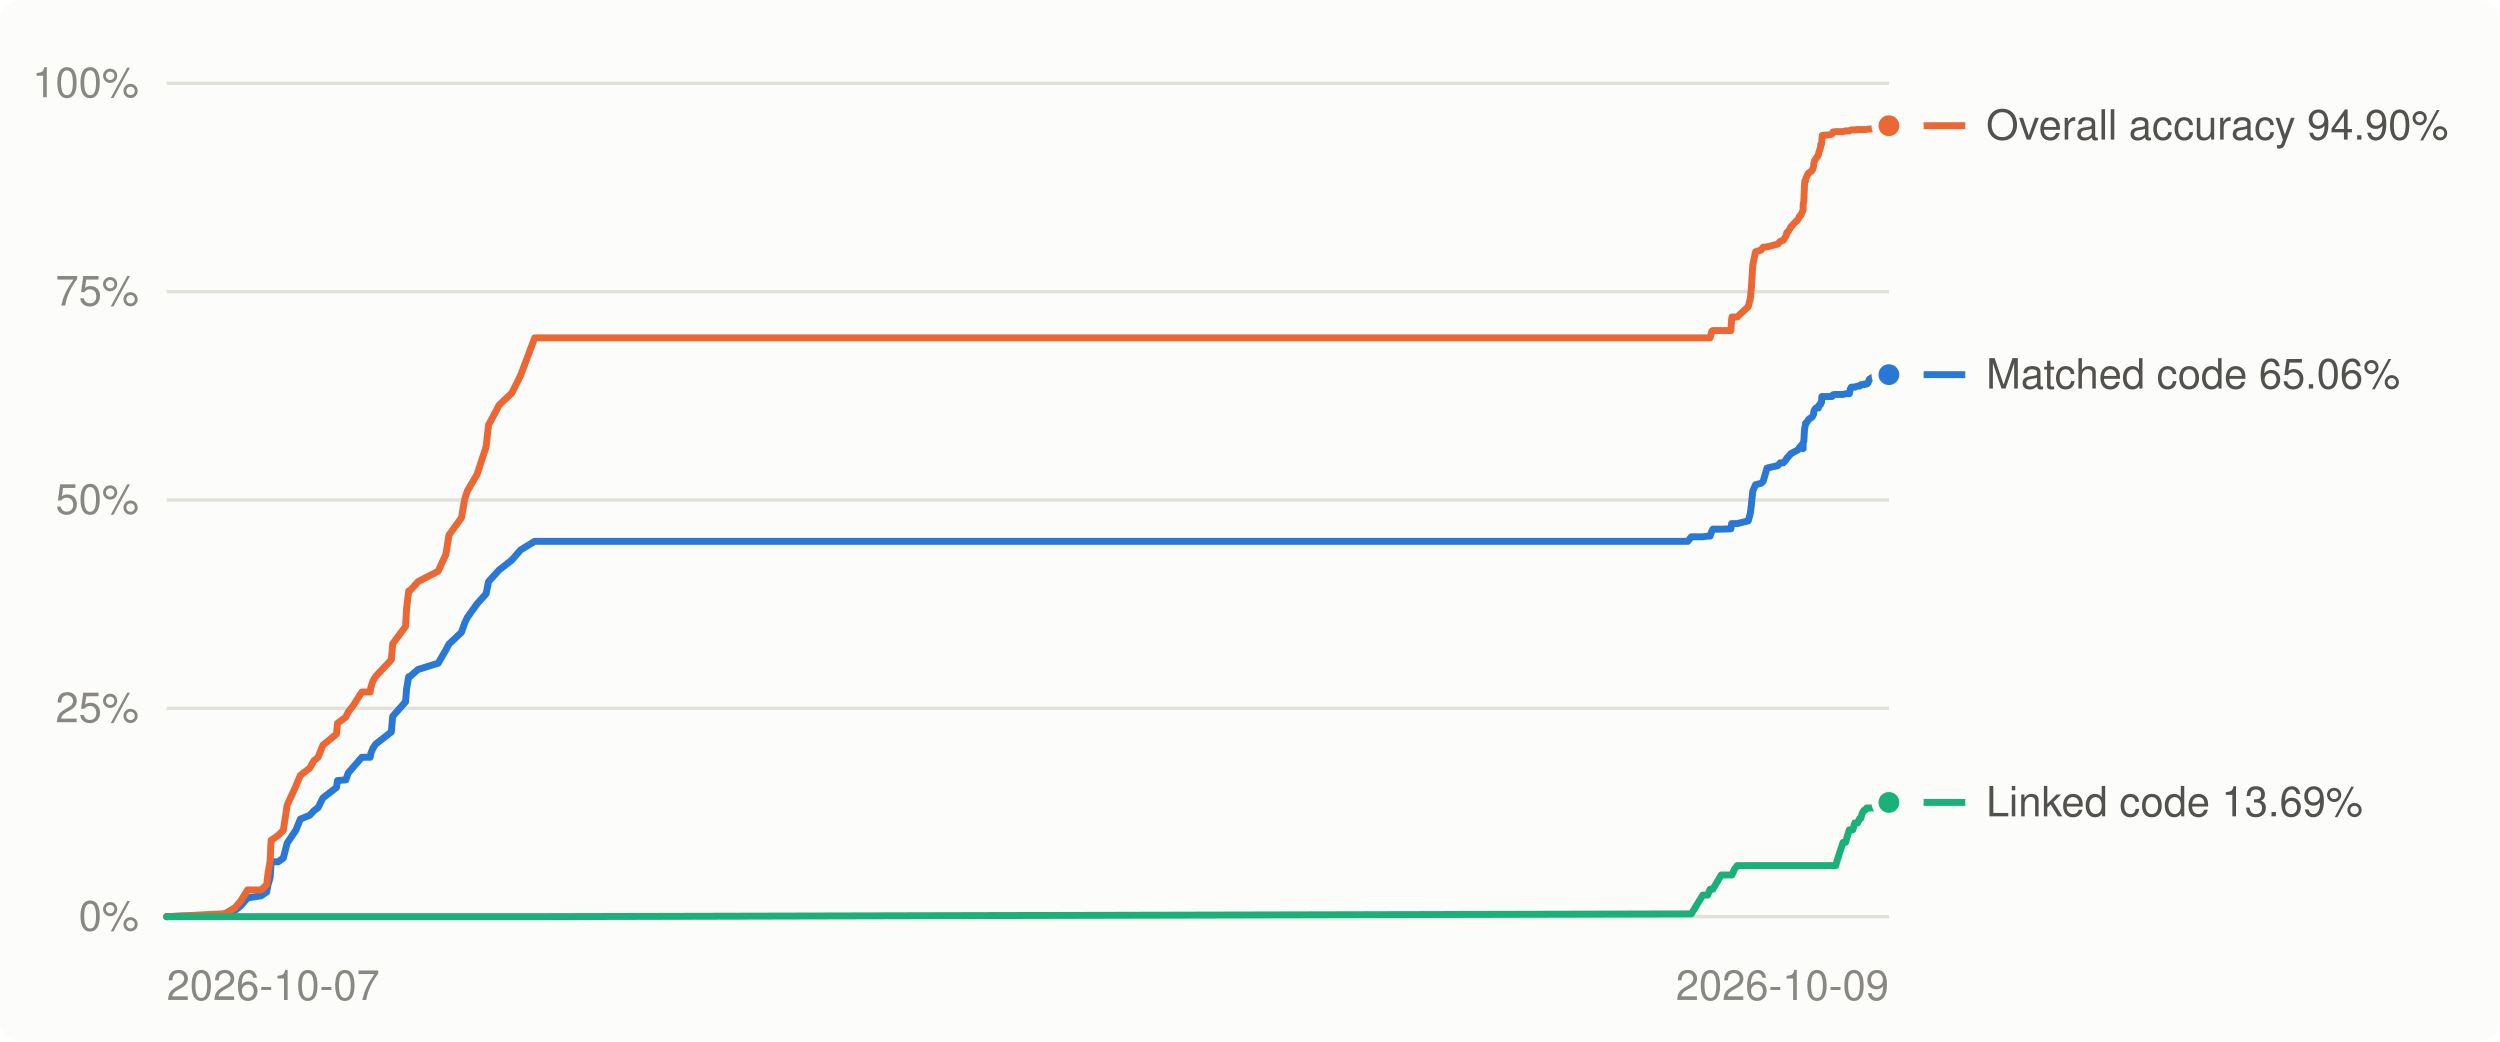
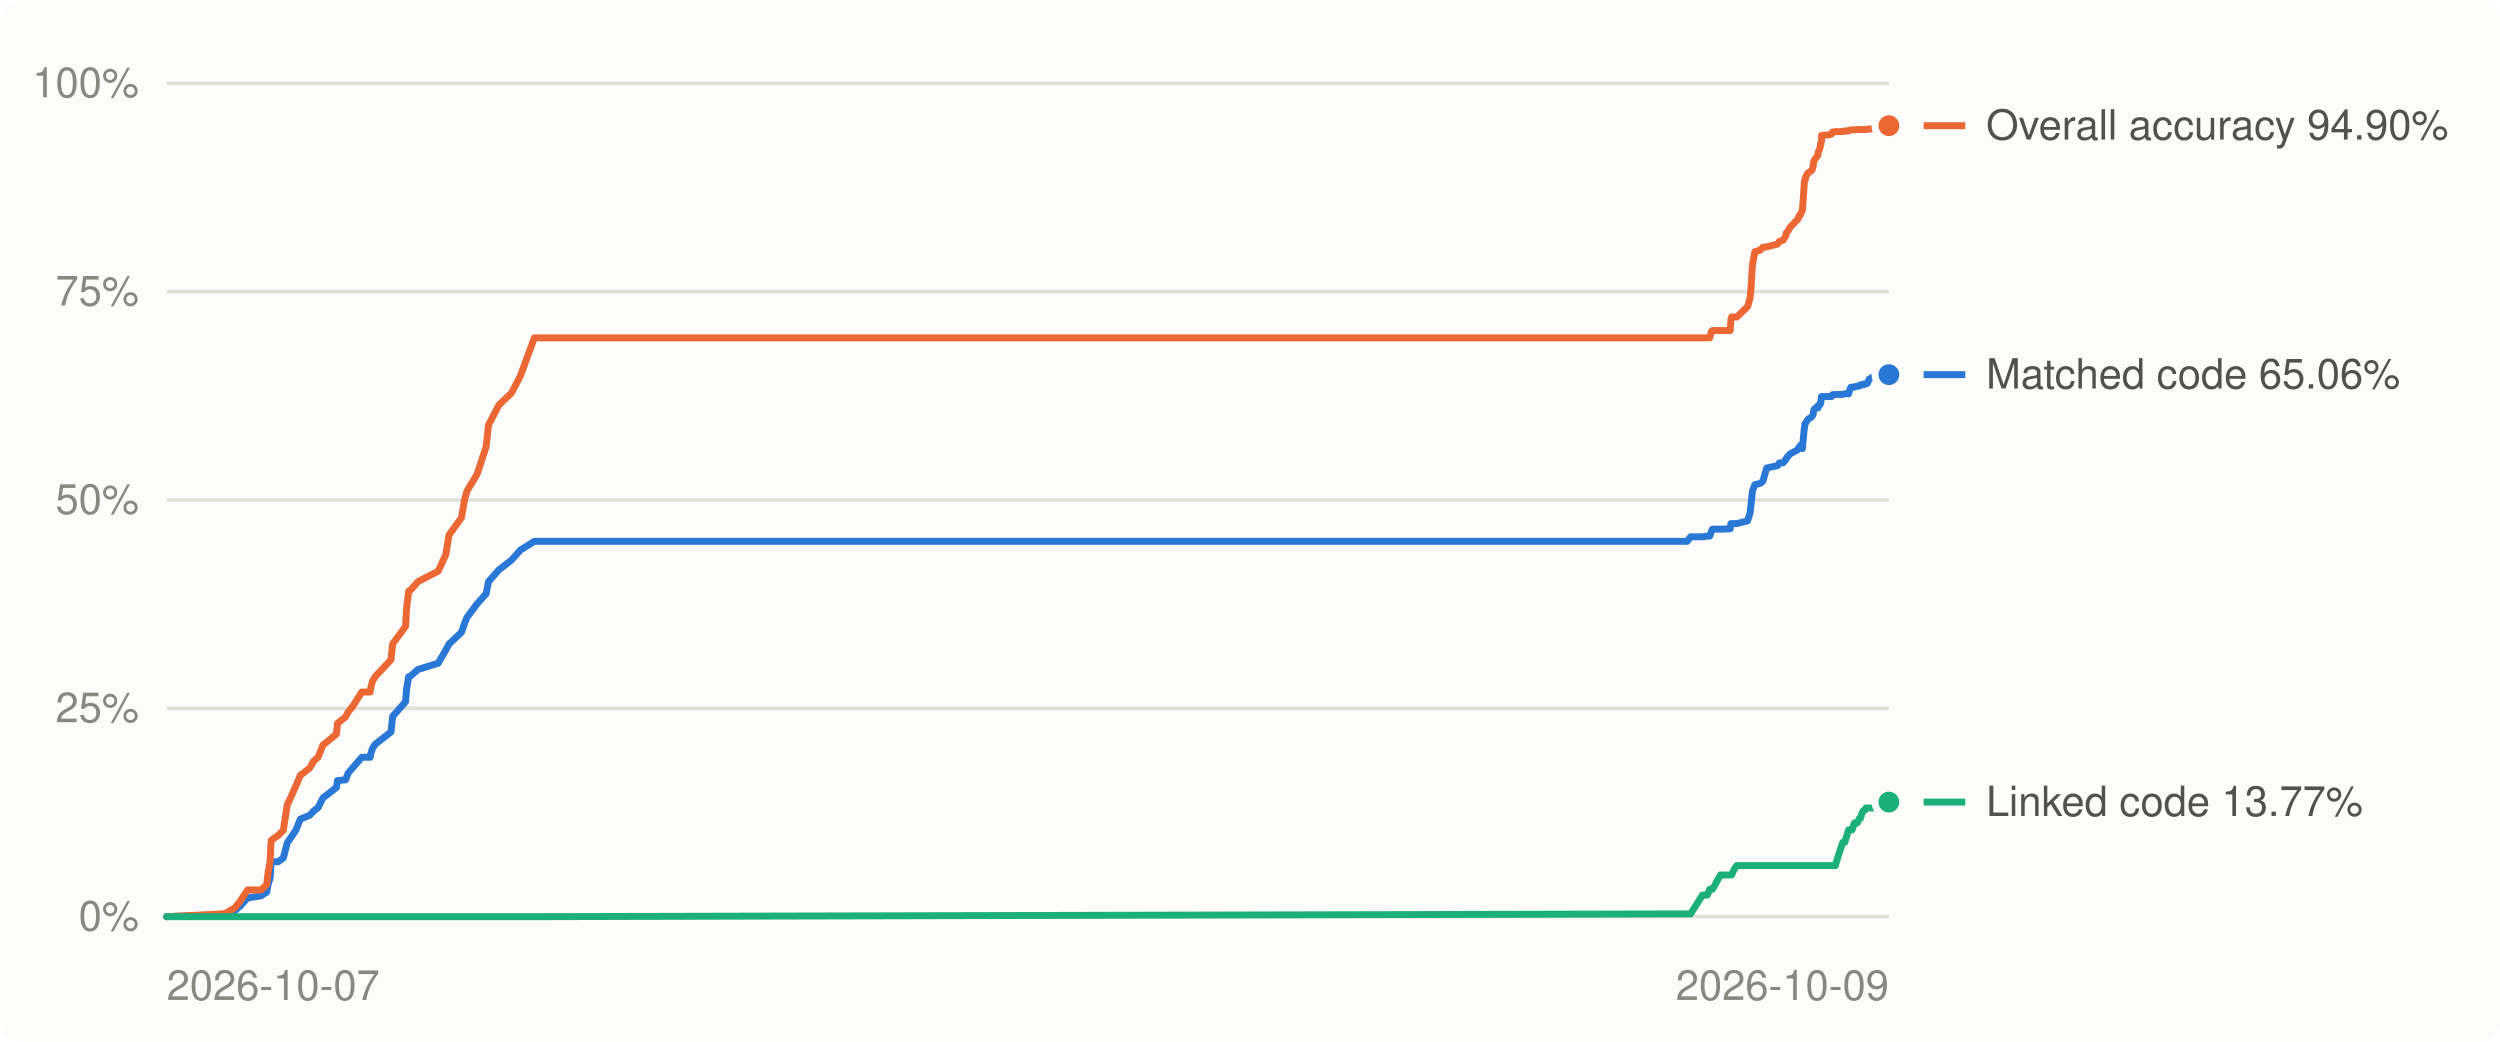
<svg xmlns="http://www.w3.org/2000/svg" viewBox="0 0 720 300" width="720" height="300" role="img" aria-label="Decompilation progress over time">
  <style>
.bg{fill:#fcfcfb}.grid{stroke:#e1e0d9}.muted{fill:#898781}.lbl{fill:#52514e}.ln0{stroke:#2a78d6}.dot0{fill:#2a78d6;stroke:#fcfcfb}.ln1{stroke:#eb6834}.dot1{fill:#eb6834;stroke:#fcfcfb}.ln2{stroke:#1baf7a}.dot2{fill:#1baf7a;stroke:#fcfcfb}
@media (prefers-color-scheme: dark){.bg{fill:#1a1a19}.grid{stroke:#2c2c2a}.muted{fill:#898781}.lbl{fill:#c3c2b7}.ln0{stroke:#3987e5}.dot0{fill:#3987e5;stroke:#1a1a19}.ln1{stroke:#d95926}.dot1{fill:#d95926;stroke:#1a1a19}.ln2{stroke:#199e70}.dot2{fill:#199e70;stroke:#1a1a19}}
text{font:12px -apple-system,BlinkMacSystemFont,'Segoe UI',Helvetica,Arial,sans-serif}
</style>
  <rect class="bg" width="720" height="300" rx="6" />
  <line x1="48" x2="544" y1="264.0" y2="264.0" class="grid" stroke-width="1" />
  <text x="40" y="268.0" class="muted" text-anchor="end">0%</text>
  <line x1="48" x2="544" y1="204.0" y2="204.0" class="grid" stroke-width="1" />
  <text x="40" y="208.0" class="muted" text-anchor="end">25%</text>
  <line x1="48" x2="544" y1="144.0" y2="144.0" class="grid" stroke-width="1" />
  <text x="40" y="148.0" class="muted" text-anchor="end">50%</text>
  <line x1="48" x2="544" y1="84.0" y2="84.0" class="grid" stroke-width="1" />
  <text x="40" y="88.0" class="muted" text-anchor="end">75%</text>
  <line x1="48" x2="544" y1="24.0" y2="24.0" class="grid" stroke-width="1" />
  <text x="40" y="28.0" class="muted" text-anchor="end">100%</text>
  <text class="muted" x="48.0" y="288" text-anchor="start">2026-10-07</text>
  <text class="muted" x="544.0" y="288" text-anchor="end">2026-10-09</text>
-   <polyline points="48.0,264.0 64.0,263.4 64.8,263.3 67.7,262.2 69.3,260.9 71.3,258.6 75.2,258.0 76.8,256.9 77.2,254.8 77.8,252.8 78.0,249.7 78.1,248.2 80.1,248.2 81.6,247.1 82.7,242.8 85.2,239.1 86.5,235.9 89.2,234.8 90.4,233.5 91.6,232.6 93.0,229.8 96.9,226.8 97.2,224.8 99.6,224.6 100.3,222.6 101.6,221.1 104.2,218.1 106.6,218.1 106.8,217.0 107.4,215.5 108.2,214.3 112.7,210.8 113.1,206.3 116.8,202.1 117.1,198.4 117.7,194.9 118.0,194.9 120.4,192.8 126.2,191.0 128.4,187.2 129.3,185.5 132.9,182.1 133.8,179.5 134.6,177.8 137.4,173.9 140.0,171.0 140.7,167.5 143.8,164.1 147.4,161.3 149.9,158.4 154.0,155.9 486.1,155.9 487.1,154.6 490.4,154.6 491.8,154.4 492.5,154.4 493.0,153.0 493.3,152.4 495.7,152.4 498.5,152.3 498.7,150.8 498.8,150.8 499.5,150.8 500.3,150.8 503.5,150.0 504.1,147.8 504.4,145.3 504.8,141.4 505.6,139.6 507.2,139.2 507.8,138.6 508.9,134.8 512.0,134.1 512.7,133.3 513.6,133.3 514.4,132.4 514.6,131.9 515.1,131.5 515.1,131.4 515.5,131.0 515.7,130.7 517.9,129.5 518.3,128.8 518.6,128.7 518.8,128.2 519.3,129.2 519.3,127.6 519.5,127.0 519.7,123.7 519.8,123.1 520.0,122.2 520.0,121.9 520.2,121.9 520.8,120.9 521.1,120.6 521.8,120.2 522.0,119.9 522.3,119.3 522.4,118.4 522.6,118.0 523.0,117.5 523.7,117.5 523.8,116.8 524.3,116.5 524.4,115.9 524.6,115.9 524.7,114.2 524.8,114.2 525.9,114.2 527.1,114.2 527.6,114.2 527.9,113.7 527.9,113.7 528.4,113.6 528.7,113.6 529.0,113.6 530.8,113.6 531.5,113.4 532.6,113.4 532.9,112.0 533.2,111.5 533.6,111.5 534.2,111.5 534.3,111.4 535.0,111.2 535.6,111.2 535.9,110.8 536.3,110.8 536.8,110.8 536.9,110.6 537.3,110.6 537.5,110.6 537.6,110.6 537.9,110.4 538.4,109.2 540.1,108.2 543.5,108.2 543.7,107.9 543.9,107.9 544.0,107.9" fill="none" class="ln0" stroke-width="2" stroke-linejoin="round" stroke-linecap="round" />
-   <polyline points="48.0,264.0 64.0,263.2 64.8,263.1 67.7,261.4 69.3,259.5 71.3,256.3 75.2,256.3 76.8,254.8 77.2,251.4 77.8,247.9 78.0,243.5 78.1,242.0 80.1,240.6 81.6,239.1 82.7,231.9 85.2,226.4 86.5,223.3 89.2,221.2 90.4,219.1 91.6,218.1 93.0,214.6 96.9,211.4 97.2,208.3 99.6,206.5 100.3,205.0 101.6,203.4 104.2,199.3 106.6,199.3 106.8,198.0 107.4,196.1 108.2,194.8 112.7,190.0 113.1,185.4 116.8,180.4 117.1,175.2 117.7,170.2 118.0,170.2 120.4,167.5 126.2,164.5 128.4,159.7 129.3,154.1 132.9,149.1 133.8,143.9 134.6,141.4 137.4,136.6 140.0,128.7 140.7,122.4 143.8,116.6 147.4,113.2 149.9,108.2 154.0,97.3 486.1,97.3 487.1,97.3 490.4,97.3 491.8,97.3 492.5,97.3 493.0,95.4 493.3,95.2 495.7,95.2 498.5,95.2 498.7,92.1 498.8,91.3 499.5,91.3 500.3,91.3 503.5,88.3 504.1,85.9 504.4,82.9 504.8,76.3 505.6,72.5 507.2,72.0 507.8,71.2 508.9,71.1 512.0,70.3 512.7,69.5 513.6,69.2 514.4,67.9 514.6,67.0 515.1,66.6 515.1,66.5 515.5,65.9 515.7,65.4 517.9,63.1 518.3,62.2 518.6,62.1 518.8,61.6 519.3,60.5 519.3,58.9 519.5,57.9 519.7,53.2 519.8,52.1 520.0,52.1 520.0,51.8 520.2,51.1 520.8,49.9 521.1,49.7 521.8,49.2 522.0,48.9 522.3,47.9 522.4,47.0 522.6,46.3 523.0,45.6 523.7,44.6 523.8,44.0 524.3,42.5 524.4,41.5 524.6,41.5 524.7,40.4 524.8,39.0 525.9,38.9 527.1,38.8 527.6,38.6 527.9,38.1 527.9,38.0 528.4,38.0 528.7,37.9 529.0,37.9 530.8,37.9 531.5,37.7 532.6,37.7 532.9,37.5 533.2,37.4 533.6,37.4 534.2,37.4 534.3,37.4 535.0,37.3 535.6,37.3 535.9,37.3 536.3,37.3 536.8,37.3 536.9,37.3 537.3,37.3 537.5,37.3 537.6,37.3 537.9,37.2 538.4,37.2 540.1,36.9 543.5,36.9 543.7,36.9 543.9,36.9 544.0,36.2" fill="none" class="ln1" stroke-width="2" stroke-linejoin="round" stroke-linecap="round" />
-   <polyline points="48.0,264.0 64.0,264.0 64.8,264.0 67.7,264.0 69.3,264.0 71.3,264.0 75.2,264.0 76.8,264.0 77.2,264.0 77.8,264.0 78.0,264.0 78.1,264.0 80.1,264.0 81.6,264.0 82.7,264.0 85.2,264.0 86.5,264.0 89.2,264.0 90.4,264.0 91.6,264.0 93.0,264.0 96.9,264.0 97.2,264.0 99.6,264.0 100.3,264.0 101.6,264.0 104.2,264.0 106.6,264.0 106.8,264.0 107.4,264.0 108.2,264.0 112.7,264.0 113.1,264.0 116.8,264.0 117.1,264.0 117.7,264.0 118.0,264.0 120.4,264.0 126.2,264.0 128.4,264.0 129.3,264.0 132.9,264.0 133.8,264.0 134.6,264.0 137.4,264.0 140.0,264.0 140.7,264.0 143.8,264.0 147.4,264.0 149.9,264.0 154.0,264.0 486.1,263.2 487.1,263.2 490.4,257.8 491.8,257.8 492.5,256.1 493.0,256.1 493.3,256.1 495.7,252.0 498.5,252.0 498.7,252.0 498.8,252.0 499.5,250.4 500.3,249.3 503.5,249.3 504.1,249.3 504.4,249.3 504.8,249.3 505.6,249.3 507.2,249.3 507.8,249.3 508.9,249.3 512.0,249.3 512.7,249.3 513.6,249.3 514.4,249.3 514.6,249.3 515.1,249.3 515.1,249.3 515.5,249.3 515.7,249.3 517.9,249.3 518.3,249.3 518.6,249.3 518.8,249.3 519.3,249.3 519.3,249.3 519.5,249.3 519.7,249.3 519.8,249.3 520.0,249.3 520.0,249.3 520.2,249.3 520.8,249.3 521.1,249.3 521.8,249.3 522.0,249.3 522.3,249.3 522.4,249.3 522.6,249.3 523.0,249.3 523.7,249.3 523.8,249.3 524.3,249.3 524.4,249.3 524.6,249.3 524.7,249.3 524.8,249.3 525.9,249.3 527.1,249.3 527.6,249.3 527.9,249.3 527.9,249.3 528.4,249.3 528.7,249.3 529.0,248.1 530.8,242.6 531.5,242.6 532.6,239.0 532.9,239.0 533.2,239.0 533.6,239.0 534.2,237.0 534.3,237.0 535.0,237.0 535.6,235.7 535.9,235.7 536.3,234.3 536.8,233.4 536.9,233.4 537.3,233.2 537.5,232.9 537.6,232.7 537.9,232.7 538.4,232.7 540.1,232.7 543.5,232.1 543.7,232.1 543.9,231.1 544.0,231.1" fill="none" class="ln2" stroke-width="2" stroke-linejoin="round" stroke-linecap="round" />
+   <polyline points="48.0,264.0 64.0,263.4 64.8,263.3 67.7,262.2 69.2,260.9 71.3,258.6 75.2,258.0 76.8,256.9 77.2,254.8 77.8,252.8 78.0,249.7 78.1,248.2 80.1,248.2 81.6,247.1 82.7,242.8 85.2,239.1 86.5,235.9 89.2,234.8 90.4,233.5 91.6,232.6 93.0,229.8 96.9,226.8 97.2,224.8 99.5,224.6 100.3,222.6 101.6,221.1 104.2,218.1 106.6,218.1 106.8,217.0 107.3,215.5 108.1,214.3 112.6,210.8 113.1,206.3 116.8,202.1 117.1,198.4 117.7,194.9 118.0,194.9 120.4,192.8 126.2,191.0 128.4,187.2 129.3,185.5 132.9,182.1 133.8,179.5 134.5,177.8 137.4,173.9 140.0,171.0 140.7,167.5 143.7,164.1 147.3,161.3 149.9,158.4 153.9,155.9 485.9,155.9 486.9,154.6 490.3,154.6 491.7,154.4 492.4,154.4 492.9,153.0 493.2,152.4 495.5,152.4 498.3,152.3 498.5,150.8 498.7,150.8 499.4,150.8 500.2,150.8 503.3,150.0 504.0,147.8 504.3,145.3 504.7,141.4 505.4,139.6 507.0,139.2 507.7,138.6 508.8,134.8 511.9,134.1 512.5,133.3 513.5,133.3 514.3,132.4 514.5,131.9 514.9,131.5 515.0,131.4 515.3,131.0 515.6,130.7 517.8,129.5 518.1,128.8 518.4,128.7 518.6,128.2 519.1,129.2 519.2,127.6 519.3,127.0 519.6,123.7 519.7,123.1 519.8,122.2 519.9,121.9 520.0,121.9 520.6,120.9 520.9,120.6 521.6,120.2 521.9,119.9 522.2,119.3 522.3,118.4 522.4,118.0 522.9,117.5 523.6,117.5 523.6,116.8 524.2,116.5 524.3,115.9 524.4,115.9 524.6,114.2 524.6,114.2 525.8,114.2 526.9,114.2 527.5,114.2 527.7,113.7 527.8,113.7 528.3,113.6 528.6,113.6 528.9,113.6 530.7,113.6 531.3,113.4 532.4,113.4 532.8,112.0 533.1,111.5 533.4,111.5 534.1,111.5 534.1,111.4 534.9,111.2 535.5,111.2 535.8,110.8 536.2,110.8 536.7,110.8 536.7,110.6 537.2,110.6 537.3,110.6 537.4,110.6 537.8,110.4 538.3,109.2 540.0,108.2 543.4,108.2 543.6,107.9 543.7,107.9 543.9,107.9 544.0,107.9" fill="none" class="ln0" stroke-width="2" stroke-linejoin="round" stroke-linecap="round" />
+   <polyline points="48.0,264.0 64.0,263.2 64.8,263.1 67.7,261.4 69.2,259.5 71.3,256.3 75.2,256.3 76.8,254.8 77.2,251.4 77.8,247.9 78.0,243.5 78.1,242.0 80.1,240.6 81.6,239.1 82.7,231.9 85.2,226.4 86.5,223.3 89.2,221.2 90.4,219.1 91.6,218.1 93.0,214.6 96.9,211.4 97.2,208.3 99.5,206.5 100.3,205.0 101.6,203.4 104.2,199.3 106.6,199.3 106.8,198.0 107.3,196.1 108.1,194.8 112.6,190.0 113.1,185.4 116.8,180.4 117.1,175.2 117.7,170.2 118.0,170.2 120.4,167.5 126.2,164.5 128.4,159.7 129.3,154.1 132.9,149.1 133.8,143.9 134.5,141.4 137.4,136.6 140.0,128.7 140.7,122.4 143.7,116.6 147.3,113.2 149.9,108.2 153.9,97.3 485.9,97.3 486.9,97.3 490.3,97.3 491.7,97.3 492.4,97.3 492.9,95.4 493.2,95.2 495.5,95.2 498.3,95.2 498.5,92.1 498.7,91.3 499.4,91.3 500.2,91.3 503.3,88.3 504.0,85.9 504.3,82.9 504.7,76.3 505.4,72.5 507.0,72.0 507.7,71.2 508.8,71.1 511.9,70.3 512.5,69.5 513.5,69.2 514.3,67.9 514.5,67.0 514.9,66.6 515.0,66.5 515.3,65.9 515.6,65.4 517.8,63.1 518.1,62.2 518.4,62.1 518.6,61.6 519.1,60.5 519.2,58.9 519.3,57.9 519.6,53.2 519.7,52.1 519.8,52.1 519.9,51.8 520.0,51.1 520.6,49.9 520.9,49.7 521.6,49.2 521.9,48.9 522.2,47.9 522.3,47.0 522.4,46.3 522.9,45.6 523.6,44.6 523.6,44.0 524.2,42.5 524.3,41.5 524.4,41.5 524.6,40.4 524.6,39.0 525.8,38.9 526.9,38.8 527.5,38.6 527.7,38.1 527.8,38.0 528.3,38.0 528.6,37.9 528.9,37.9 530.7,37.9 531.3,37.7 532.4,37.7 532.8,37.5 533.1,37.4 533.4,37.4 534.1,37.4 534.1,37.4 534.9,37.3 535.5,37.3 535.8,37.3 536.2,37.3 536.7,37.3 536.7,37.3 537.2,37.3 537.3,37.3 537.4,37.3 537.8,37.2 538.3,37.2 540.0,36.9 543.4,36.9 543.6,36.9 543.7,36.9 543.9,36.2 544.0,36.2" fill="none" class="ln1" stroke-width="2" stroke-linejoin="round" stroke-linecap="round" />
+   <polyline points="48.0,264.0 64.0,264.0 64.8,264.0 67.7,264.0 69.2,264.0 71.3,264.0 75.2,264.0 76.8,264.0 77.2,264.0 77.8,264.0 78.0,264.0 78.1,264.0 80.1,264.0 81.6,264.0 82.7,264.0 85.2,264.0 86.5,264.0 89.2,264.0 90.4,264.0 91.6,264.0 93.0,264.0 96.9,264.0 97.2,264.0 99.5,264.0 100.3,264.0 101.6,264.0 104.2,264.0 106.6,264.0 106.8,264.0 107.3,264.0 108.1,264.0 112.6,264.0 113.1,264.0 116.8,264.0 117.1,264.0 117.7,264.0 118.0,264.0 120.4,264.0 126.2,264.0 128.4,264.0 129.3,264.0 132.9,264.0 133.8,264.0 134.5,264.0 137.4,264.0 140.0,264.0 140.7,264.0 143.7,264.0 147.3,264.0 149.9,264.0 153.9,264.0 485.9,263.2 486.9,263.2 490.3,257.8 491.7,257.8 492.4,256.1 492.9,256.1 493.2,256.1 495.5,252.0 498.3,252.0 498.5,252.0 498.7,252.0 499.4,250.4 500.2,249.3 503.3,249.3 504.0,249.3 504.3,249.3 504.7,249.3 505.4,249.3 507.0,249.3 507.7,249.3 508.8,249.3 511.9,249.3 512.5,249.3 513.5,249.3 514.3,249.3 514.5,249.3 514.9,249.3 515.0,249.3 515.3,249.3 515.6,249.3 517.8,249.3 518.1,249.3 518.4,249.3 518.6,249.3 519.1,249.3 519.2,249.3 519.3,249.3 519.6,249.3 519.7,249.3 519.8,249.3 519.9,249.3 520.0,249.3 520.6,249.3 520.9,249.3 521.6,249.3 521.9,249.3 522.2,249.3 522.3,249.3 522.4,249.3 522.9,249.3 523.6,249.3 523.6,249.3 524.2,249.3 524.3,249.3 524.4,249.3 524.6,249.3 524.6,249.3 525.8,249.3 526.9,249.3 527.5,249.3 527.7,249.3 527.8,249.3 528.3,249.3 528.6,249.3 528.9,248.1 530.7,242.6 531.3,242.6 532.4,239.0 532.8,239.0 533.1,239.0 533.4,239.0 534.1,237.0 534.1,237.0 534.9,237.0 535.5,235.7 535.8,235.7 536.2,234.3 536.7,233.4 536.7,233.4 537.2,233.2 537.3,232.9 537.4,232.7 537.8,232.7 538.3,232.7 540.0,232.7 543.4,232.1 543.6,232.1 543.7,231.1 543.9,231.1 544.0,231.0" fill="none" class="ln2" stroke-width="2" stroke-linejoin="round" stroke-linecap="round" />
  <circle cx="544.0" cy="107.9" r="4" class="dot0" stroke-width="2" />
  <circle cx="544.0" cy="36.2" r="4" class="dot1" stroke-width="2" />
-   <circle cx="544.0" cy="231.1" r="4" class="dot2" stroke-width="2" />
-   <line x1="554" x2="566" y1="231.1" y2="231.1" class="ln2" stroke-width="2" />
-   <text class="lbl" x="572" y="235.1">Linked code 13.69%</text>
+   <circle cx="544.0" cy="231.0" r="4" class="dot2" stroke-width="2" />
+   <line x1="554" x2="566" y1="231.0" y2="231.0" class="ln2" stroke-width="2" />
+   <text class="lbl" x="572" y="235.0">Linked code 13.77%</text>
  <line x1="554" x2="566" y1="107.9" y2="107.9" class="ln0" stroke-width="2" />
  <text class="lbl" x="572" y="111.9">Matched code 65.06%</text>
  <line x1="554" x2="566" y1="36.2" y2="36.2" class="ln1" stroke-width="2" />
  <text class="lbl" x="572" y="40.2">Overall accuracy 94.90%</text>
</svg>
